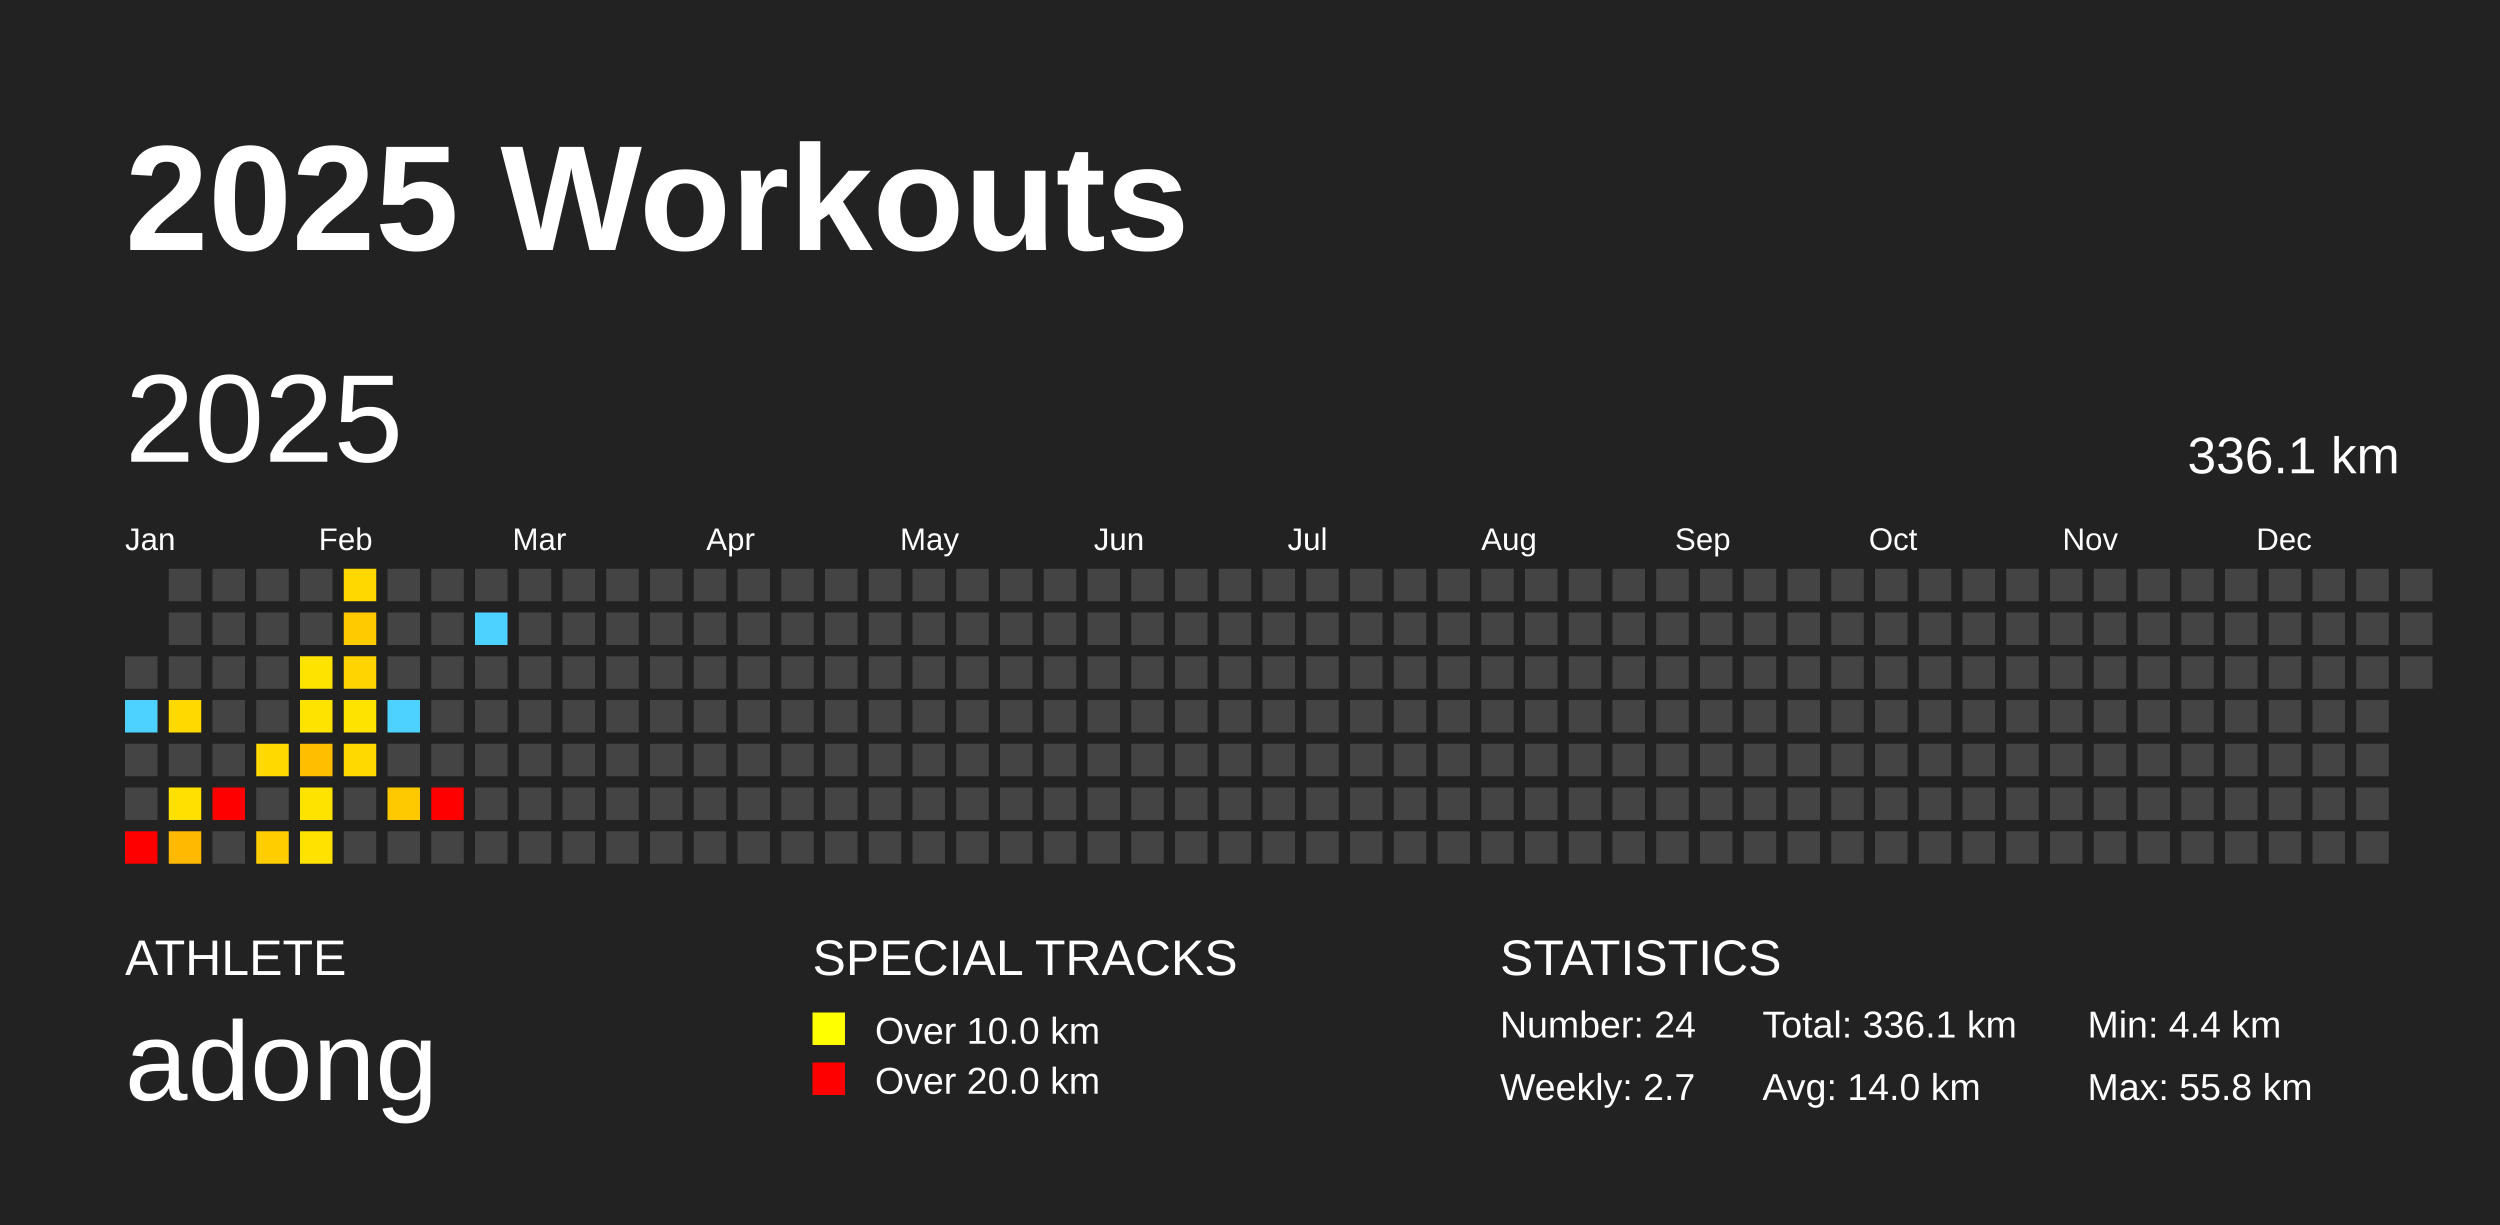
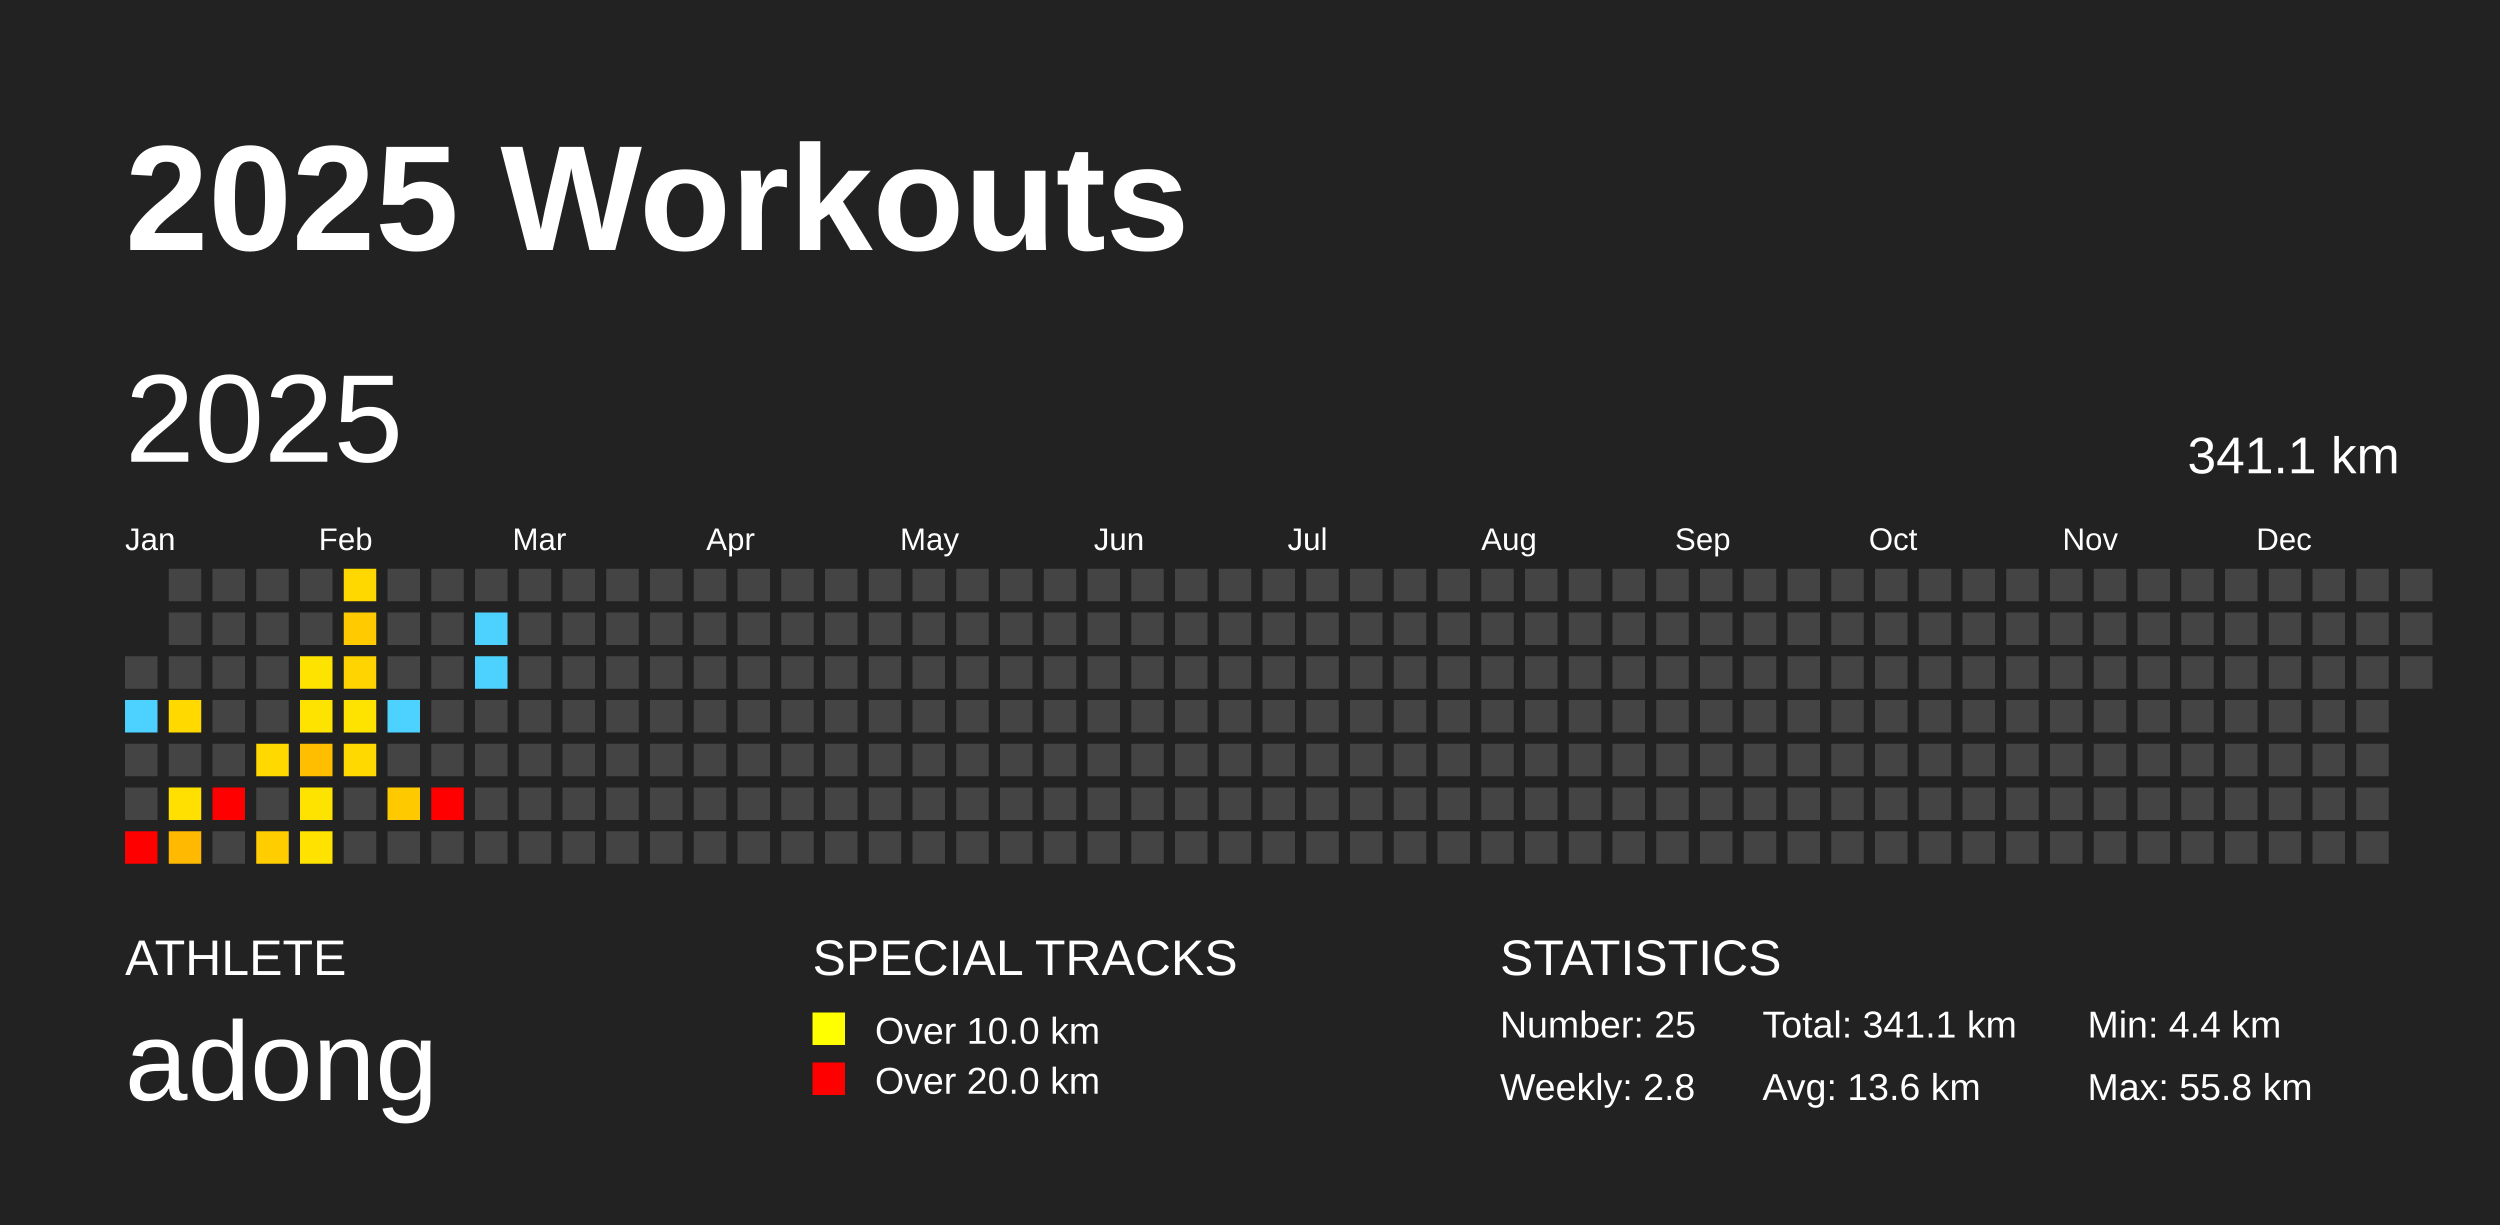
<svg xmlns="http://www.w3.org/2000/svg" baseProfile="full" height="98mm" version="1.1" viewBox="0,0,200,98" width="200mm">
  <defs />
  <rect fill="#222222" height="98" width="200" x="0" y="0" />
  <text fill="#FFFFFF" style="font-size:12px; font-family:Arial; font-weight:bold;" x="10" y="20">2025 Workouts</text>
  <text fill="#FFFFFF" style="font-size:4px; font-family:Arial" x="10" y="78">ATHLETE</text>
  <text fill="#FFFFFF" style="font-size:9px; font-family:Arial" x="10" y="88">adong</text>
  <text fill="#FFFFFF" style="font-size:4px; font-family:Arial" x="65" y="78">SPECIAL TRACKS</text>
  <rect fill="yellow" height="2.6" width="2.6" x="65" y="81" />
  <text fill="#FFFFFF" style="font-size:3px; font-family:Arial" x="70" y="83.5">Over 10.0 km</text>
  <rect fill="red" height="2.6" width="2.6" x="65" y="85" />
  <text fill="#FFFFFF" style="font-size:3px; font-family:Arial" x="70" y="87.5">Over 20.0 km</text>
  <text fill="#FFFFFF" style="font-size:4px; font-family:Arial" x="120" y="78">STATISTICS</text>
-   <text fill="#FFFFFF" style="font-size:3px; font-family:Arial" x="120" y="83">Number: 24</text>
-   <text fill="#FFFFFF" style="font-size:3px; font-family:Arial" x="120" y="88">Weekly: 2.7</text>
-   <text fill="#FFFFFF" style="font-size:3px; font-family:Arial" x="141" y="83">Total: 336.1 km</text>
-   <text fill="#FFFFFF" style="font-size:3px; font-family:Arial" x="141" y="88">Avg: 14.0 km</text>
+   <text fill="#FFFFFF" style="font-size:3px; font-family:Arial" x="120" y="83">Number: 25</text>
+   <text fill="#FFFFFF" style="font-size:3px; font-family:Arial" x="120" y="88">Weekly: 2.8</text>
+   <text fill="#FFFFFF" style="font-size:3px; font-family:Arial" x="141" y="83">Total: 341.1 km</text>
+   <text fill="#FFFFFF" style="font-size:3px; font-family:Arial" x="141" y="88">Avg: 13.6 km</text>
  <text fill="#FFFFFF" style="font-size:3px; font-family:Arial" x="167" y="83">Min: 4.4 km</text>
  <text fill="#FFFFFF" style="font-size:3px; font-family:Arial" x="167" y="88">Max: 55.8 km</text>
  <text dominant-baseline="hanging" fill="#FFFFFF" style="font-size:10.0px; font-family:Arial;" x="10" y="30">2025</text>
-   <text dominant-baseline="hanging" fill="#FFFFFF" style="font-size:4.125px; font-family:Arial;" x="175" y="35">336.1 km</text>
+   <text dominant-baseline="hanging" fill="#FFFFFF" style="font-size:4.125px; font-family:Arial;" x="175" y="35">341.1 km</text>
  <text fill="#FFFFFF" style="font-size:2.5px; font-family:Arial" x="10.0" y="44">Jan</text>
  <text fill="#FFFFFF" style="font-size:2.5px; font-family:Arial" x="25.5" y="44">Feb</text>
  <text fill="#FFFFFF" style="font-size:2.5px; font-family:Arial" x="41.0" y="44">Mar</text>
  <text fill="#FFFFFF" style="font-size:2.5px; font-family:Arial" x="56.5" y="44">Apr</text>
  <text fill="#FFFFFF" style="font-size:2.5px; font-family:Arial" x="72.0" y="44">May</text>
  <text fill="#FFFFFF" style="font-size:2.5px; font-family:Arial" x="87.5" y="44">Jun</text>
  <text fill="#FFFFFF" style="font-size:2.5px; font-family:Arial" x="103.0" y="44">Jul</text>
  <text fill="#FFFFFF" style="font-size:2.5px; font-family:Arial" x="118.5" y="44">Aug</text>
  <text fill="#FFFFFF" style="font-size:2.5px; font-family:Arial" x="134.0" y="44">Sep</text>
  <text fill="#FFFFFF" style="font-size:2.5px; font-family:Arial" x="149.5" y="44">Oct</text>
  <text fill="#FFFFFF" style="font-size:2.5px; font-family:Arial" x="165.0" y="44">Nov</text>
  <text fill="#FFFFFF" style="font-size:2.5px; font-family:Arial" x="180.5" y="44">Dec</text>
  <rect fill="#444444" height="2.6" width="2.6" x="10.0" y="52.5" />
  <rect fill="#4dd2ff" height="2.6" width="2.6" x="10.0" y="56.0" />
  <rect fill="#444444" height="2.6" width="2.6" x="10.0" y="59.5" />
  <rect fill="#444444" height="2.6" width="2.6" x="10.0" y="63.0" />
  <rect fill="red" height="2.6" width="2.6" x="10.0" y="66.5" />
  <rect fill="#444444" height="2.6" width="2.6" x="13.5" y="45.5" />
  <rect fill="#444444" height="2.6" width="2.6" x="13.5" y="49.0" />
  <rect fill="#444444" height="2.6" width="2.6" x="13.5" y="52.5" />
  <rect fill="#ffd900" height="2.6" width="2.6" x="13.5" y="56.0" />
  <rect fill="#444444" height="2.6" width="2.6" x="13.5" y="59.5" />
  <rect fill="#ffe000" height="2.6" width="2.6" x="13.5" y="63.0" />
  <rect fill="#ffb900" height="2.6" width="2.6" x="13.5" y="66.5" />
  <rect fill="#444444" height="2.6" width="2.6" x="17.0" y="45.5" />
  <rect fill="#444444" height="2.6" width="2.6" x="17.0" y="49.0" />
  <rect fill="#444444" height="2.6" width="2.6" x="17.0" y="52.5" />
  <rect fill="#444444" height="2.6" width="2.6" x="17.0" y="56.0" />
  <rect fill="#444444" height="2.6" width="2.6" x="17.0" y="59.5" />
  <rect fill="red" height="2.6" width="2.6" x="17.0" y="63.0" />
  <rect fill="#444444" height="2.6" width="2.6" x="17.0" y="66.5" />
  <rect fill="#444444" height="2.6" width="2.6" x="20.5" y="45.5" />
  <rect fill="#444444" height="2.6" width="2.6" x="20.5" y="49.0" />
  <rect fill="#444444" height="2.6" width="2.6" x="20.5" y="52.5" />
  <rect fill="#444444" height="2.6" width="2.6" x="20.5" y="56.0" />
  <rect fill="#ffd900" height="2.6" width="2.6" x="20.5" y="59.5" />
  <rect fill="#444444" height="2.6" width="2.6" x="20.5" y="63.0" />
  <rect fill="#ffcd00" height="2.6" width="2.6" x="20.5" y="66.5" />
  <rect fill="#444444" height="2.6" width="2.6" x="24.0" y="45.5" />
  <rect fill="#444444" height="2.6" width="2.6" x="24.0" y="49.0" />
  <rect fill="#ffe300" height="2.6" width="2.6" x="24.0" y="52.5" />
  <rect fill="#ffe300" height="2.6" width="2.6" x="24.0" y="56.0" />
  <rect fill="#ffbf00" height="2.6" width="2.6" x="24.0" y="59.5" />
  <rect fill="#ffe300" height="2.6" width="2.6" x="24.0" y="63.0" />
  <rect fill="#ffe200" height="2.6" width="2.6" x="24.0" y="66.5" />
  <rect fill="#ffd800" height="2.6" width="2.6" x="27.5" y="45.5" />
  <rect fill="#ffca00" height="2.6" width="2.6" x="27.5" y="49.0" />
  <rect fill="#ffd400" height="2.6" width="2.6" x="27.5" y="52.5" />
  <rect fill="#ffe300" height="2.6" width="2.6" x="27.5" y="56.0" />
  <rect fill="#ffd900" height="2.6" width="2.6" x="27.5" y="59.5" />
  <rect fill="#444444" height="2.6" width="2.6" x="27.5" y="63.0" />
  <rect fill="#444444" height="2.6" width="2.6" x="27.5" y="66.5" />
  <rect fill="#444444" height="2.6" width="2.6" x="31.0" y="45.5" />
  <rect fill="#444444" height="2.6" width="2.6" x="31.0" y="49.0" />
  <rect fill="#444444" height="2.6" width="2.6" x="31.0" y="52.5" />
  <rect fill="#4dd2ff" height="2.6" width="2.6" x="31.0" y="56.0" />
  <rect fill="#444444" height="2.6" width="2.6" x="31.0" y="59.5" />
  <rect fill="#ffc900" height="2.6" width="2.6" x="31.0" y="63.0" />
  <rect fill="#444444" height="2.6" width="2.6" x="31.0" y="66.5" />
  <rect fill="#444444" height="2.6" width="2.6" x="34.5" y="45.5" />
  <rect fill="#444444" height="2.6" width="2.6" x="34.5" y="49.0" />
  <rect fill="#444444" height="2.6" width="2.6" x="34.5" y="52.5" />
  <rect fill="#444444" height="2.6" width="2.6" x="34.5" y="56.0" />
  <rect fill="#444444" height="2.6" width="2.6" x="34.5" y="59.5" />
  <rect fill="red" height="2.6" width="2.6" x="34.5" y="63.0" />
  <rect fill="#444444" height="2.6" width="2.6" x="34.5" y="66.5" />
  <rect fill="#444444" height="2.6" width="2.6" x="38.0" y="45.5" />
  <rect fill="#4dd2ff" height="2.6" width="2.6" x="38.0" y="49.0" />
-   <rect fill="#444444" height="2.6" width="2.6" x="38.0" y="52.5" />
+   <rect fill="#4dd2ff" height="2.6" width="2.6" x="38.0" y="52.5" />
  <rect fill="#444444" height="2.6" width="2.6" x="38.0" y="56.0" />
  <rect fill="#444444" height="2.6" width="2.6" x="38.0" y="59.5" />
  <rect fill="#444444" height="2.6" width="2.6" x="38.0" y="63.0" />
  <rect fill="#444444" height="2.6" width="2.6" x="38.0" y="66.5" />
  <rect fill="#444444" height="2.6" width="2.6" x="41.5" y="45.5" />
  <rect fill="#444444" height="2.6" width="2.6" x="41.5" y="49.0" />
  <rect fill="#444444" height="2.6" width="2.6" x="41.5" y="52.5" />
  <rect fill="#444444" height="2.6" width="2.6" x="41.5" y="56.0" />
  <rect fill="#444444" height="2.6" width="2.6" x="41.5" y="59.5" />
  <rect fill="#444444" height="2.6" width="2.6" x="41.5" y="63.0" />
  <rect fill="#444444" height="2.6" width="2.6" x="41.5" y="66.5" />
  <rect fill="#444444" height="2.6" width="2.6" x="45.0" y="45.5" />
  <rect fill="#444444" height="2.6" width="2.6" x="45.0" y="49.0" />
  <rect fill="#444444" height="2.6" width="2.6" x="45.0" y="52.5" />
  <rect fill="#444444" height="2.6" width="2.6" x="45.0" y="56.0" />
  <rect fill="#444444" height="2.6" width="2.6" x="45.0" y="59.5" />
  <rect fill="#444444" height="2.6" width="2.6" x="45.0" y="63.0" />
  <rect fill="#444444" height="2.6" width="2.6" x="45.0" y="66.5" />
  <rect fill="#444444" height="2.6" width="2.6" x="48.5" y="45.5" />
  <rect fill="#444444" height="2.6" width="2.6" x="48.5" y="49.0" />
  <rect fill="#444444" height="2.6" width="2.6" x="48.5" y="52.5" />
  <rect fill="#444444" height="2.6" width="2.6" x="48.5" y="56.0" />
  <rect fill="#444444" height="2.6" width="2.6" x="48.5" y="59.5" />
  <rect fill="#444444" height="2.6" width="2.6" x="48.5" y="63.0" />
  <rect fill="#444444" height="2.6" width="2.6" x="48.5" y="66.5" />
  <rect fill="#444444" height="2.6" width="2.6" x="52.0" y="45.5" />
  <rect fill="#444444" height="2.6" width="2.6" x="52.0" y="49.0" />
  <rect fill="#444444" height="2.6" width="2.6" x="52.0" y="52.5" />
  <rect fill="#444444" height="2.6" width="2.6" x="52.0" y="56.0" />
  <rect fill="#444444" height="2.6" width="2.6" x="52.0" y="59.5" />
  <rect fill="#444444" height="2.6" width="2.6" x="52.0" y="63.0" />
  <rect fill="#444444" height="2.6" width="2.6" x="52.0" y="66.5" />
  <rect fill="#444444" height="2.6" width="2.6" x="55.5" y="45.5" />
  <rect fill="#444444" height="2.6" width="2.6" x="55.5" y="49.0" />
  <rect fill="#444444" height="2.6" width="2.6" x="55.5" y="52.5" />
  <rect fill="#444444" height="2.6" width="2.6" x="55.5" y="56.0" />
  <rect fill="#444444" height="2.6" width="2.6" x="55.5" y="59.5" />
  <rect fill="#444444" height="2.6" width="2.6" x="55.5" y="63.0" />
  <rect fill="#444444" height="2.6" width="2.6" x="55.5" y="66.5" />
  <rect fill="#444444" height="2.6" width="2.6" x="59.0" y="45.5" />
  <rect fill="#444444" height="2.6" width="2.6" x="59.0" y="49.0" />
  <rect fill="#444444" height="2.6" width="2.6" x="59.0" y="52.5" />
  <rect fill="#444444" height="2.6" width="2.6" x="59.0" y="56.0" />
  <rect fill="#444444" height="2.6" width="2.6" x="59.0" y="59.5" />
  <rect fill="#444444" height="2.6" width="2.6" x="59.0" y="63.0" />
  <rect fill="#444444" height="2.6" width="2.6" x="59.0" y="66.5" />
  <rect fill="#444444" height="2.6" width="2.6" x="62.5" y="45.5" />
  <rect fill="#444444" height="2.6" width="2.6" x="62.5" y="49.0" />
  <rect fill="#444444" height="2.6" width="2.6" x="62.5" y="52.5" />
  <rect fill="#444444" height="2.6" width="2.6" x="62.5" y="56.0" />
  <rect fill="#444444" height="2.6" width="2.6" x="62.5" y="59.5" />
  <rect fill="#444444" height="2.6" width="2.6" x="62.5" y="63.0" />
  <rect fill="#444444" height="2.6" width="2.6" x="62.5" y="66.5" />
  <rect fill="#444444" height="2.6" width="2.6" x="66.0" y="45.5" />
  <rect fill="#444444" height="2.6" width="2.6" x="66.0" y="49.0" />
  <rect fill="#444444" height="2.6" width="2.6" x="66.0" y="52.5" />
  <rect fill="#444444" height="2.6" width="2.6" x="66.0" y="56.0" />
  <rect fill="#444444" height="2.6" width="2.6" x="66.0" y="59.5" />
  <rect fill="#444444" height="2.6" width="2.6" x="66.0" y="63.0" />
  <rect fill="#444444" height="2.6" width="2.6" x="66.0" y="66.5" />
  <rect fill="#444444" height="2.6" width="2.6" x="69.5" y="45.5" />
  <rect fill="#444444" height="2.6" width="2.6" x="69.5" y="49.0" />
  <rect fill="#444444" height="2.6" width="2.6" x="69.5" y="52.5" />
  <rect fill="#444444" height="2.6" width="2.6" x="69.5" y="56.0" />
  <rect fill="#444444" height="2.6" width="2.6" x="69.5" y="59.5" />
  <rect fill="#444444" height="2.6" width="2.6" x="69.5" y="63.0" />
  <rect fill="#444444" height="2.6" width="2.6" x="69.5" y="66.5" />
  <rect fill="#444444" height="2.6" width="2.6" x="73.0" y="45.5" />
  <rect fill="#444444" height="2.6" width="2.6" x="73.0" y="49.0" />
  <rect fill="#444444" height="2.6" width="2.6" x="73.0" y="52.5" />
  <rect fill="#444444" height="2.6" width="2.6" x="73.0" y="56.0" />
  <rect fill="#444444" height="2.6" width="2.6" x="73.0" y="59.5" />
  <rect fill="#444444" height="2.6" width="2.6" x="73.0" y="63.0" />
  <rect fill="#444444" height="2.6" width="2.6" x="73.0" y="66.5" />
  <rect fill="#444444" height="2.6" width="2.6" x="76.5" y="45.5" />
  <rect fill="#444444" height="2.6" width="2.6" x="76.5" y="49.0" />
  <rect fill="#444444" height="2.6" width="2.6" x="76.5" y="52.5" />
  <rect fill="#444444" height="2.6" width="2.6" x="76.5" y="56.0" />
  <rect fill="#444444" height="2.6" width="2.6" x="76.5" y="59.5" />
  <rect fill="#444444" height="2.6" width="2.6" x="76.5" y="63.0" />
  <rect fill="#444444" height="2.6" width="2.6" x="76.5" y="66.5" />
  <rect fill="#444444" height="2.6" width="2.6" x="80.0" y="45.5" />
  <rect fill="#444444" height="2.6" width="2.6" x="80.0" y="49.0" />
  <rect fill="#444444" height="2.6" width="2.6" x="80.0" y="52.5" />
  <rect fill="#444444" height="2.6" width="2.6" x="80.0" y="56.0" />
  <rect fill="#444444" height="2.6" width="2.6" x="80.0" y="59.5" />
  <rect fill="#444444" height="2.6" width="2.6" x="80.0" y="63.0" />
  <rect fill="#444444" height="2.6" width="2.6" x="80.0" y="66.5" />
  <rect fill="#444444" height="2.6" width="2.6" x="83.5" y="45.5" />
  <rect fill="#444444" height="2.6" width="2.6" x="83.5" y="49.0" />
  <rect fill="#444444" height="2.6" width="2.6" x="83.5" y="52.5" />
  <rect fill="#444444" height="2.6" width="2.6" x="83.5" y="56.0" />
  <rect fill="#444444" height="2.6" width="2.6" x="83.5" y="59.5" />
  <rect fill="#444444" height="2.6" width="2.6" x="83.5" y="63.0" />
  <rect fill="#444444" height="2.6" width="2.6" x="83.5" y="66.5" />
  <rect fill="#444444" height="2.6" width="2.6" x="87.0" y="45.5" />
  <rect fill="#444444" height="2.6" width="2.6" x="87.0" y="49.0" />
  <rect fill="#444444" height="2.6" width="2.6" x="87.0" y="52.5" />
  <rect fill="#444444" height="2.6" width="2.6" x="87.0" y="56.0" />
  <rect fill="#444444" height="2.6" width="2.6" x="87.0" y="59.5" />
  <rect fill="#444444" height="2.6" width="2.6" x="87.0" y="63.0" />
  <rect fill="#444444" height="2.6" width="2.6" x="87.0" y="66.5" />
  <rect fill="#444444" height="2.6" width="2.6" x="90.5" y="45.5" />
  <rect fill="#444444" height="2.6" width="2.6" x="90.5" y="49.0" />
  <rect fill="#444444" height="2.6" width="2.6" x="90.5" y="52.5" />
  <rect fill="#444444" height="2.6" width="2.6" x="90.5" y="56.0" />
  <rect fill="#444444" height="2.6" width="2.6" x="90.5" y="59.5" />
  <rect fill="#444444" height="2.6" width="2.6" x="90.5" y="63.0" />
  <rect fill="#444444" height="2.6" width="2.6" x="90.5" y="66.5" />
  <rect fill="#444444" height="2.6" width="2.6" x="94.0" y="45.5" />
  <rect fill="#444444" height="2.6" width="2.6" x="94.0" y="49.0" />
  <rect fill="#444444" height="2.6" width="2.6" x="94.0" y="52.5" />
  <rect fill="#444444" height="2.6" width="2.6" x="94.0" y="56.0" />
  <rect fill="#444444" height="2.6" width="2.6" x="94.0" y="59.5" />
  <rect fill="#444444" height="2.6" width="2.6" x="94.0" y="63.0" />
  <rect fill="#444444" height="2.6" width="2.6" x="94.0" y="66.5" />
  <rect fill="#444444" height="2.6" width="2.6" x="97.5" y="45.5" />
  <rect fill="#444444" height="2.6" width="2.6" x="97.5" y="49.0" />
  <rect fill="#444444" height="2.6" width="2.6" x="97.5" y="52.5" />
  <rect fill="#444444" height="2.6" width="2.6" x="97.5" y="56.0" />
  <rect fill="#444444" height="2.6" width="2.6" x="97.5" y="59.5" />
  <rect fill="#444444" height="2.6" width="2.6" x="97.5" y="63.0" />
  <rect fill="#444444" height="2.6" width="2.6" x="97.5" y="66.5" />
  <rect fill="#444444" height="2.6" width="2.6" x="101.0" y="45.5" />
  <rect fill="#444444" height="2.6" width="2.6" x="101.0" y="49.0" />
  <rect fill="#444444" height="2.6" width="2.6" x="101.0" y="52.5" />
  <rect fill="#444444" height="2.6" width="2.6" x="101.0" y="56.0" />
  <rect fill="#444444" height="2.6" width="2.6" x="101.0" y="59.5" />
  <rect fill="#444444" height="2.6" width="2.6" x="101.0" y="63.0" />
  <rect fill="#444444" height="2.6" width="2.6" x="101.0" y="66.5" />
  <rect fill="#444444" height="2.6" width="2.6" x="104.5" y="45.5" />
  <rect fill="#444444" height="2.6" width="2.6" x="104.5" y="49.0" />
  <rect fill="#444444" height="2.6" width="2.6" x="104.5" y="52.5" />
  <rect fill="#444444" height="2.6" width="2.6" x="104.5" y="56.0" />
  <rect fill="#444444" height="2.6" width="2.6" x="104.5" y="59.5" />
  <rect fill="#444444" height="2.6" width="2.6" x="104.5" y="63.0" />
  <rect fill="#444444" height="2.6" width="2.6" x="104.5" y="66.5" />
  <rect fill="#444444" height="2.6" width="2.6" x="108.0" y="45.5" />
  <rect fill="#444444" height="2.6" width="2.6" x="108.0" y="49.0" />
  <rect fill="#444444" height="2.6" width="2.6" x="108.0" y="52.5" />
  <rect fill="#444444" height="2.6" width="2.6" x="108.0" y="56.0" />
  <rect fill="#444444" height="2.6" width="2.6" x="108.0" y="59.5" />
  <rect fill="#444444" height="2.6" width="2.6" x="108.0" y="63.0" />
  <rect fill="#444444" height="2.6" width="2.6" x="108.0" y="66.5" />
  <rect fill="#444444" height="2.6" width="2.6" x="111.5" y="45.5" />
  <rect fill="#444444" height="2.6" width="2.6" x="111.5" y="49.0" />
  <rect fill="#444444" height="2.6" width="2.6" x="111.5" y="52.5" />
  <rect fill="#444444" height="2.6" width="2.6" x="111.5" y="56.0" />
  <rect fill="#444444" height="2.6" width="2.6" x="111.5" y="59.5" />
  <rect fill="#444444" height="2.6" width="2.6" x="111.5" y="63.0" />
  <rect fill="#444444" height="2.6" width="2.6" x="111.5" y="66.5" />
  <rect fill="#444444" height="2.6" width="2.6" x="115.0" y="45.5" />
  <rect fill="#444444" height="2.6" width="2.6" x="115.0" y="49.0" />
  <rect fill="#444444" height="2.6" width="2.6" x="115.0" y="52.5" />
  <rect fill="#444444" height="2.6" width="2.6" x="115.0" y="56.0" />
  <rect fill="#444444" height="2.6" width="2.6" x="115.0" y="59.5" />
  <rect fill="#444444" height="2.6" width="2.6" x="115.0" y="63.0" />
  <rect fill="#444444" height="2.6" width="2.6" x="115.0" y="66.5" />
  <rect fill="#444444" height="2.6" width="2.6" x="118.5" y="45.5" />
  <rect fill="#444444" height="2.6" width="2.6" x="118.5" y="49.0" />
  <rect fill="#444444" height="2.6" width="2.6" x="118.5" y="52.5" />
  <rect fill="#444444" height="2.6" width="2.6" x="118.5" y="56.0" />
  <rect fill="#444444" height="2.6" width="2.6" x="118.5" y="59.5" />
  <rect fill="#444444" height="2.6" width="2.6" x="118.5" y="63.0" />
  <rect fill="#444444" height="2.6" width="2.6" x="118.5" y="66.5" />
  <rect fill="#444444" height="2.6" width="2.6" x="122.0" y="45.5" />
  <rect fill="#444444" height="2.6" width="2.6" x="122.0" y="49.0" />
  <rect fill="#444444" height="2.6" width="2.6" x="122.0" y="52.5" />
  <rect fill="#444444" height="2.6" width="2.6" x="122.0" y="56.0" />
  <rect fill="#444444" height="2.6" width="2.6" x="122.0" y="59.5" />
  <rect fill="#444444" height="2.6" width="2.6" x="122.0" y="63.0" />
  <rect fill="#444444" height="2.6" width="2.6" x="122.0" y="66.5" />
  <rect fill="#444444" height="2.6" width="2.6" x="125.5" y="45.5" />
  <rect fill="#444444" height="2.6" width="2.6" x="125.5" y="49.0" />
  <rect fill="#444444" height="2.6" width="2.6" x="125.5" y="52.5" />
  <rect fill="#444444" height="2.6" width="2.6" x="125.5" y="56.0" />
  <rect fill="#444444" height="2.6" width="2.6" x="125.5" y="59.5" />
  <rect fill="#444444" height="2.6" width="2.6" x="125.5" y="63.0" />
  <rect fill="#444444" height="2.6" width="2.6" x="125.5" y="66.5" />
  <rect fill="#444444" height="2.6" width="2.6" x="129.0" y="45.5" />
  <rect fill="#444444" height="2.6" width="2.6" x="129.0" y="49.0" />
  <rect fill="#444444" height="2.6" width="2.6" x="129.0" y="52.5" />
  <rect fill="#444444" height="2.6" width="2.6" x="129.0" y="56.0" />
  <rect fill="#444444" height="2.6" width="2.6" x="129.0" y="59.5" />
  <rect fill="#444444" height="2.6" width="2.6" x="129.0" y="63.0" />
  <rect fill="#444444" height="2.6" width="2.6" x="129.0" y="66.5" />
  <rect fill="#444444" height="2.6" width="2.6" x="132.5" y="45.5" />
  <rect fill="#444444" height="2.6" width="2.6" x="132.5" y="49.0" />
  <rect fill="#444444" height="2.6" width="2.6" x="132.5" y="52.5" />
  <rect fill="#444444" height="2.6" width="2.6" x="132.5" y="56.0" />
  <rect fill="#444444" height="2.6" width="2.6" x="132.5" y="59.5" />
  <rect fill="#444444" height="2.6" width="2.6" x="132.5" y="63.0" />
  <rect fill="#444444" height="2.6" width="2.6" x="132.5" y="66.5" />
  <rect fill="#444444" height="2.6" width="2.6" x="136.0" y="45.5" />
  <rect fill="#444444" height="2.6" width="2.6" x="136.0" y="49.0" />
  <rect fill="#444444" height="2.6" width="2.6" x="136.0" y="52.5" />
  <rect fill="#444444" height="2.6" width="2.6" x="136.0" y="56.0" />
  <rect fill="#444444" height="2.6" width="2.6" x="136.0" y="59.5" />
  <rect fill="#444444" height="2.6" width="2.6" x="136.0" y="63.0" />
  <rect fill="#444444" height="2.6" width="2.6" x="136.0" y="66.5" />
  <rect fill="#444444" height="2.6" width="2.6" x="139.5" y="45.5" />
  <rect fill="#444444" height="2.6" width="2.6" x="139.5" y="49.0" />
  <rect fill="#444444" height="2.6" width="2.6" x="139.5" y="52.5" />
  <rect fill="#444444" height="2.6" width="2.6" x="139.5" y="56.0" />
  <rect fill="#444444" height="2.6" width="2.6" x="139.5" y="59.5" />
  <rect fill="#444444" height="2.6" width="2.6" x="139.5" y="63.0" />
  <rect fill="#444444" height="2.6" width="2.6" x="139.5" y="66.5" />
  <rect fill="#444444" height="2.6" width="2.6" x="143.0" y="45.5" />
  <rect fill="#444444" height="2.6" width="2.6" x="143.0" y="49.0" />
  <rect fill="#444444" height="2.6" width="2.6" x="143.0" y="52.5" />
  <rect fill="#444444" height="2.6" width="2.6" x="143.0" y="56.0" />
  <rect fill="#444444" height="2.6" width="2.6" x="143.0" y="59.5" />
  <rect fill="#444444" height="2.6" width="2.6" x="143.0" y="63.0" />
  <rect fill="#444444" height="2.6" width="2.6" x="143.0" y="66.5" />
  <rect fill="#444444" height="2.6" width="2.6" x="146.5" y="45.5" />
  <rect fill="#444444" height="2.6" width="2.6" x="146.5" y="49.0" />
  <rect fill="#444444" height="2.6" width="2.6" x="146.5" y="52.5" />
  <rect fill="#444444" height="2.6" width="2.6" x="146.5" y="56.0" />
  <rect fill="#444444" height="2.6" width="2.6" x="146.5" y="59.5" />
  <rect fill="#444444" height="2.6" width="2.6" x="146.5" y="63.0" />
  <rect fill="#444444" height="2.6" width="2.6" x="146.5" y="66.5" />
  <rect fill="#444444" height="2.6" width="2.6" x="150.0" y="45.5" />
  <rect fill="#444444" height="2.6" width="2.6" x="150.0" y="49.0" />
  <rect fill="#444444" height="2.6" width="2.6" x="150.0" y="52.5" />
  <rect fill="#444444" height="2.6" width="2.6" x="150.0" y="56.0" />
  <rect fill="#444444" height="2.6" width="2.6" x="150.0" y="59.5" />
  <rect fill="#444444" height="2.6" width="2.6" x="150.0" y="63.0" />
  <rect fill="#444444" height="2.6" width="2.6" x="150.0" y="66.5" />
  <rect fill="#444444" height="2.6" width="2.6" x="153.5" y="45.5" />
  <rect fill="#444444" height="2.6" width="2.6" x="153.5" y="49.0" />
  <rect fill="#444444" height="2.6" width="2.6" x="153.5" y="52.5" />
  <rect fill="#444444" height="2.6" width="2.6" x="153.5" y="56.0" />
  <rect fill="#444444" height="2.6" width="2.6" x="153.5" y="59.5" />
  <rect fill="#444444" height="2.6" width="2.6" x="153.5" y="63.0" />
  <rect fill="#444444" height="2.6" width="2.6" x="153.5" y="66.5" />
  <rect fill="#444444" height="2.6" width="2.6" x="157.0" y="45.5" />
  <rect fill="#444444" height="2.6" width="2.6" x="157.0" y="49.0" />
  <rect fill="#444444" height="2.6" width="2.6" x="157.0" y="52.5" />
  <rect fill="#444444" height="2.6" width="2.6" x="157.0" y="56.0" />
  <rect fill="#444444" height="2.6" width="2.6" x="157.0" y="59.5" />
  <rect fill="#444444" height="2.6" width="2.6" x="157.0" y="63.0" />
  <rect fill="#444444" height="2.6" width="2.6" x="157.0" y="66.5" />
  <rect fill="#444444" height="2.6" width="2.6" x="160.5" y="45.5" />
  <rect fill="#444444" height="2.6" width="2.6" x="160.5" y="49.0" />
  <rect fill="#444444" height="2.6" width="2.6" x="160.5" y="52.5" />
  <rect fill="#444444" height="2.6" width="2.6" x="160.5" y="56.0" />
  <rect fill="#444444" height="2.6" width="2.6" x="160.5" y="59.5" />
  <rect fill="#444444" height="2.6" width="2.6" x="160.5" y="63.0" />
  <rect fill="#444444" height="2.6" width="2.6" x="160.5" y="66.5" />
  <rect fill="#444444" height="2.6" width="2.6" x="164.0" y="45.5" />
  <rect fill="#444444" height="2.6" width="2.6" x="164.0" y="49.0" />
  <rect fill="#444444" height="2.6" width="2.6" x="164.0" y="52.5" />
  <rect fill="#444444" height="2.6" width="2.6" x="164.0" y="56.0" />
  <rect fill="#444444" height="2.6" width="2.6" x="164.0" y="59.5" />
  <rect fill="#444444" height="2.6" width="2.6" x="164.0" y="63.0" />
  <rect fill="#444444" height="2.6" width="2.6" x="164.0" y="66.5" />
  <rect fill="#444444" height="2.6" width="2.6" x="167.5" y="45.5" />
  <rect fill="#444444" height="2.6" width="2.6" x="167.5" y="49.0" />
  <rect fill="#444444" height="2.6" width="2.6" x="167.5" y="52.5" />
  <rect fill="#444444" height="2.6" width="2.6" x="167.5" y="56.0" />
  <rect fill="#444444" height="2.6" width="2.6" x="167.5" y="59.5" />
  <rect fill="#444444" height="2.6" width="2.6" x="167.5" y="63.0" />
  <rect fill="#444444" height="2.6" width="2.6" x="167.5" y="66.5" />
  <rect fill="#444444" height="2.6" width="2.6" x="171.0" y="45.5" />
  <rect fill="#444444" height="2.6" width="2.6" x="171.0" y="49.0" />
  <rect fill="#444444" height="2.6" width="2.6" x="171.0" y="52.5" />
  <rect fill="#444444" height="2.6" width="2.6" x="171.0" y="56.0" />
  <rect fill="#444444" height="2.6" width="2.6" x="171.0" y="59.5" />
  <rect fill="#444444" height="2.6" width="2.6" x="171.0" y="63.0" />
  <rect fill="#444444" height="2.6" width="2.6" x="171.0" y="66.5" />
  <rect fill="#444444" height="2.6" width="2.6" x="174.5" y="45.5" />
  <rect fill="#444444" height="2.6" width="2.6" x="174.5" y="49.0" />
  <rect fill="#444444" height="2.6" width="2.6" x="174.5" y="52.5" />
  <rect fill="#444444" height="2.6" width="2.6" x="174.5" y="56.0" />
  <rect fill="#444444" height="2.6" width="2.6" x="174.5" y="59.5" />
  <rect fill="#444444" height="2.6" width="2.6" x="174.5" y="63.0" />
  <rect fill="#444444" height="2.6" width="2.6" x="174.5" y="66.5" />
  <rect fill="#444444" height="2.6" width="2.6" x="178.0" y="45.5" />
  <rect fill="#444444" height="2.6" width="2.6" x="178.0" y="49.0" />
  <rect fill="#444444" height="2.6" width="2.6" x="178.0" y="52.5" />
  <rect fill="#444444" height="2.6" width="2.6" x="178.0" y="56.0" />
  <rect fill="#444444" height="2.6" width="2.6" x="178.0" y="59.5" />
  <rect fill="#444444" height="2.6" width="2.6" x="178.0" y="63.0" />
  <rect fill="#444444" height="2.6" width="2.6" x="178.0" y="66.5" />
  <rect fill="#444444" height="2.6" width="2.6" x="181.5" y="45.5" />
  <rect fill="#444444" height="2.6" width="2.6" x="181.5" y="49.0" />
  <rect fill="#444444" height="2.6" width="2.6" x="181.5" y="52.5" />
  <rect fill="#444444" height="2.6" width="2.6" x="181.5" y="56.0" />
  <rect fill="#444444" height="2.6" width="2.6" x="181.5" y="59.5" />
  <rect fill="#444444" height="2.6" width="2.6" x="181.5" y="63.0" />
  <rect fill="#444444" height="2.6" width="2.6" x="181.5" y="66.5" />
  <rect fill="#444444" height="2.6" width="2.6" x="185.0" y="45.5" />
  <rect fill="#444444" height="2.6" width="2.6" x="185.0" y="49.0" />
  <rect fill="#444444" height="2.6" width="2.6" x="185.0" y="52.5" />
  <rect fill="#444444" height="2.6" width="2.6" x="185.0" y="56.0" />
  <rect fill="#444444" height="2.6" width="2.6" x="185.0" y="59.5" />
  <rect fill="#444444" height="2.6" width="2.6" x="185.0" y="63.0" />
  <rect fill="#444444" height="2.6" width="2.6" x="185.0" y="66.5" />
  <rect fill="#444444" height="2.6" width="2.6" x="188.5" y="45.5" />
  <rect fill="#444444" height="2.6" width="2.6" x="188.5" y="49.0" />
  <rect fill="#444444" height="2.6" width="2.6" x="188.5" y="52.5" />
  <rect fill="#444444" height="2.6" width="2.6" x="188.5" y="56.0" />
  <rect fill="#444444" height="2.6" width="2.6" x="188.5" y="59.5" />
  <rect fill="#444444" height="2.6" width="2.6" x="188.5" y="63.0" />
  <rect fill="#444444" height="2.6" width="2.6" x="188.5" y="66.5" />
  <rect fill="#444444" height="2.6" width="2.6" x="192.0" y="45.5" />
  <rect fill="#444444" height="2.6" width="2.6" x="192.0" y="49.0" />
  <rect fill="#444444" height="2.6" width="2.6" x="192.0" y="52.5" />
</svg>
